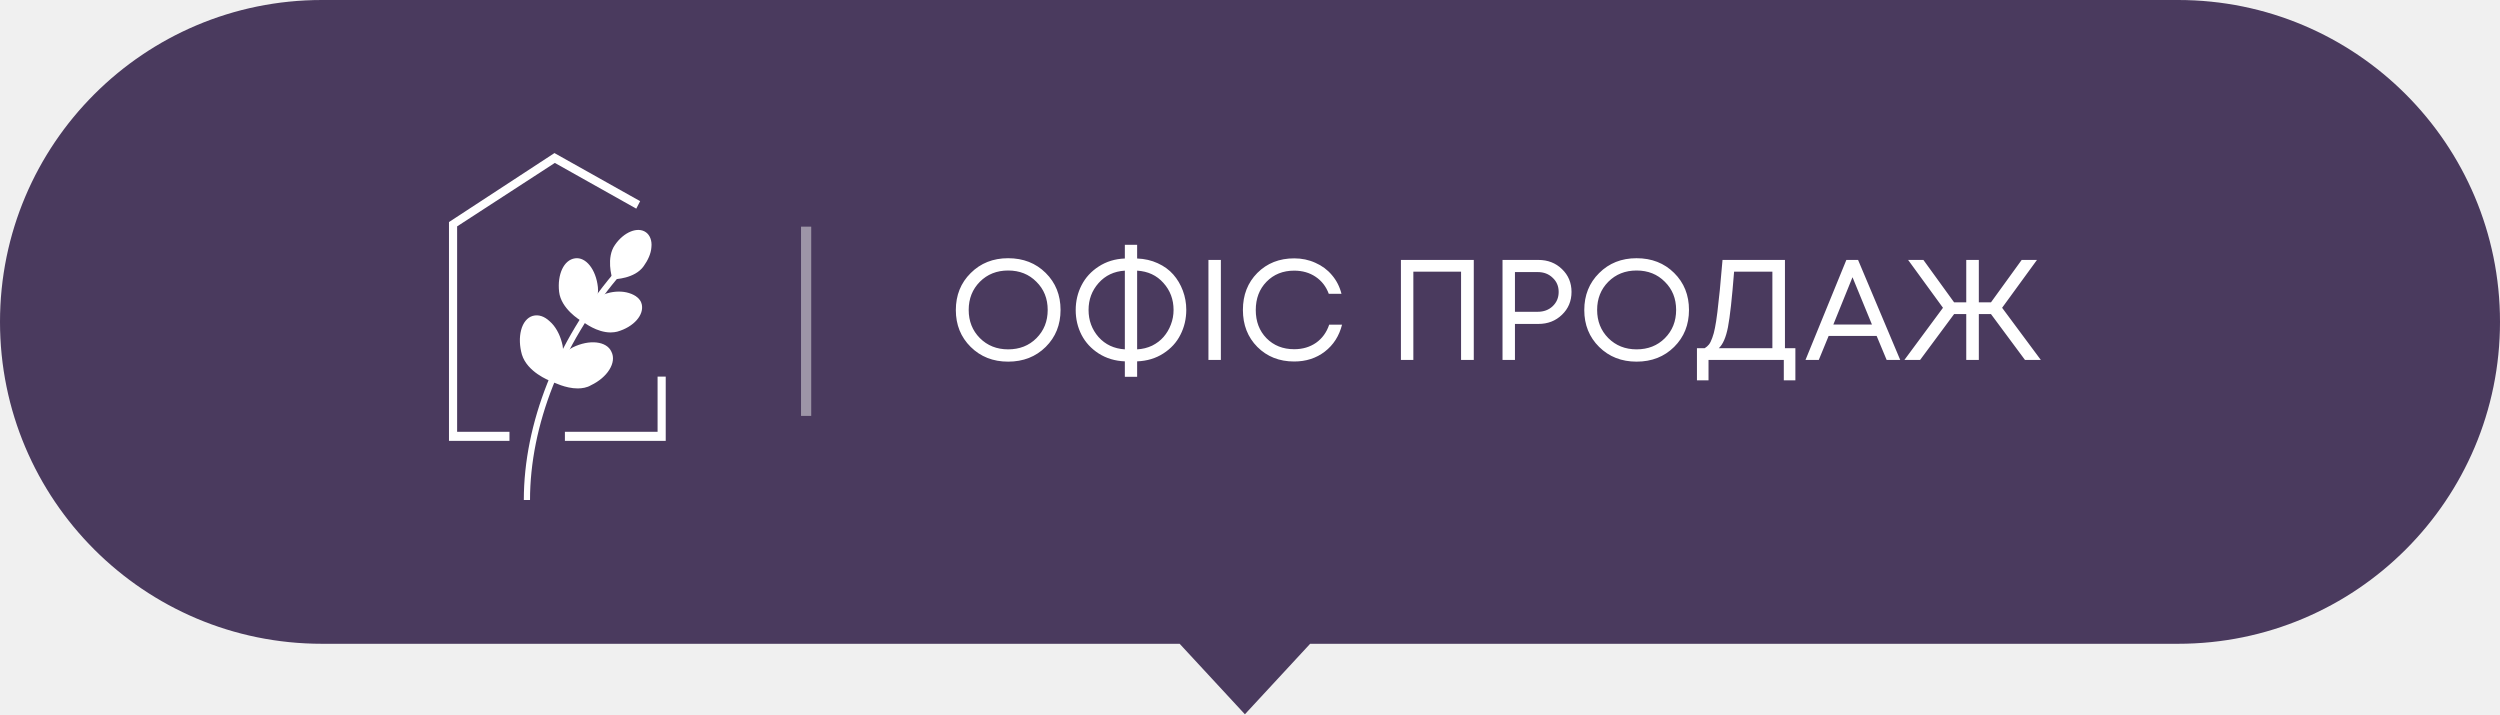
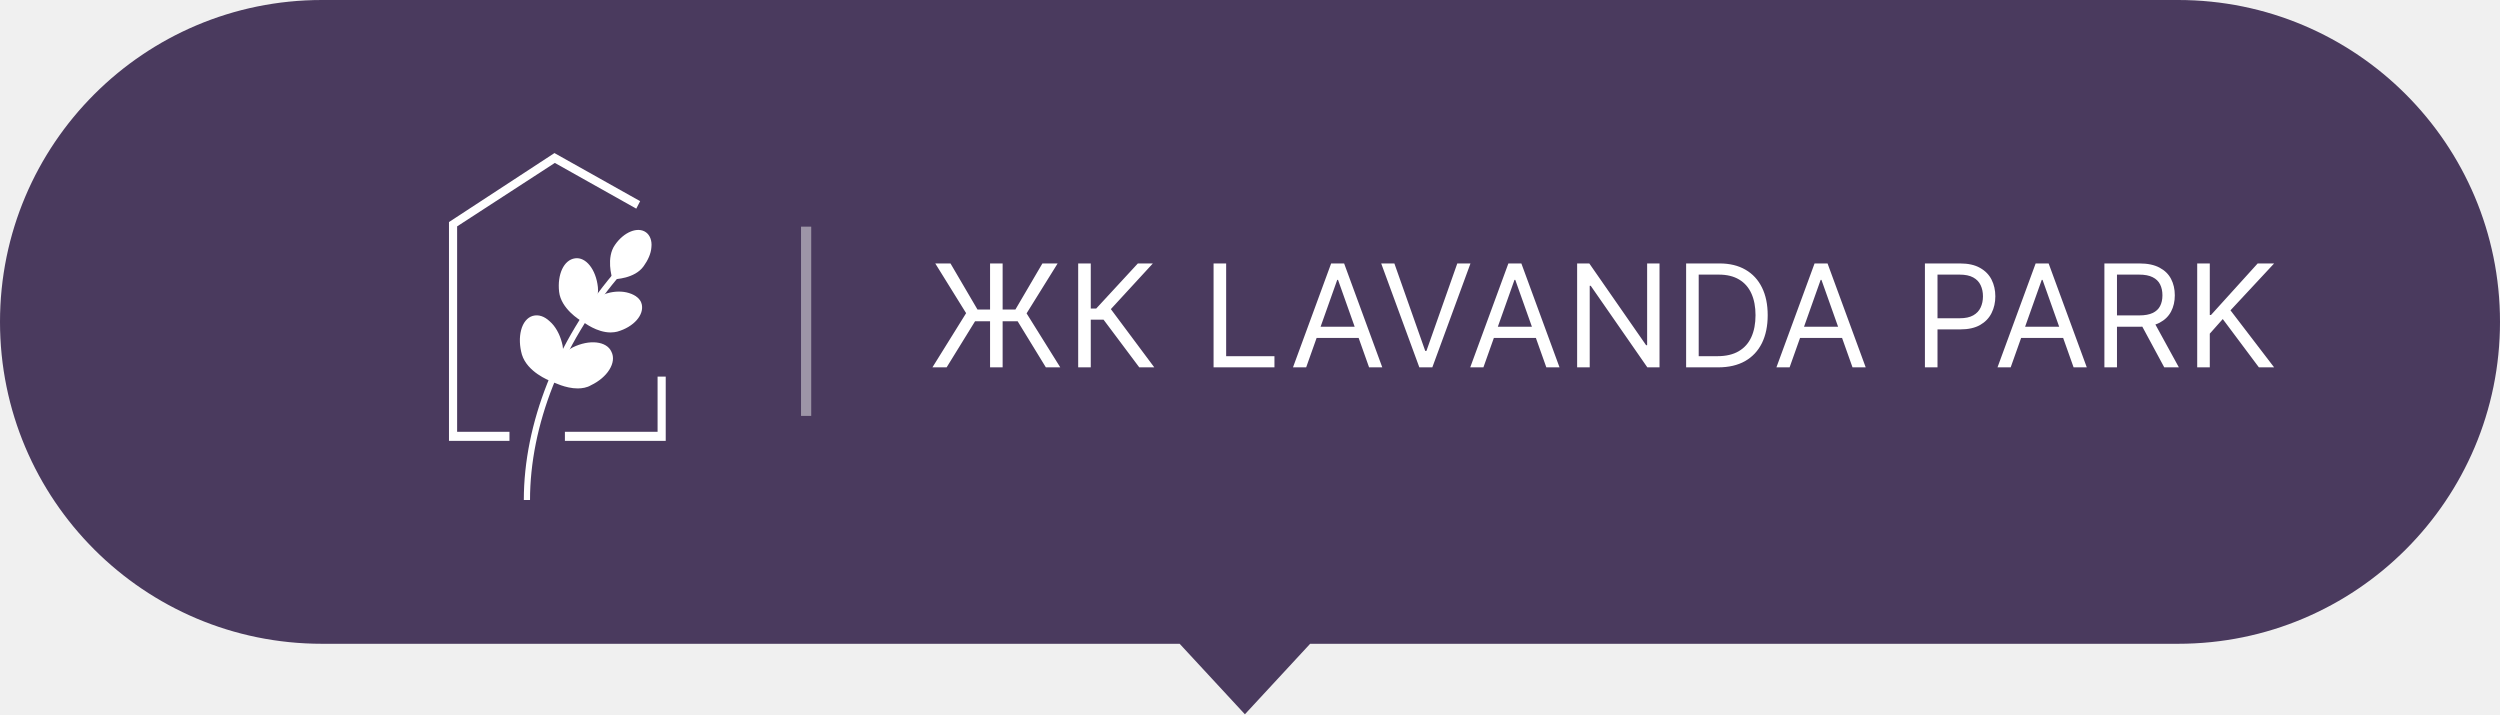
<svg xmlns="http://www.w3.org/2000/svg" width="245" height="70" viewBox="0 0 245 70" fill="none">
  <path d="M245 31.546C245 14.123 230.877 0 213.455 0H31.546C14.123 0 0 14.123 0 31.546V31.546C0 48.968 14.123 63.091 31.546 63.091H115.606L122 70L128.394 63.091H213.455C230.877 63.091 245 48.968 245 31.546V31.546Z" fill="#4A3A5E" />
-   <path d="M102.478 33.999C101.507 34.96 100.28 35.441 98.796 35.441C97.321 35.441 96.099 34.96 95.128 33.999C94.157 33.037 93.672 31.833 93.672 30.387C93.672 28.931 94.157 27.722 95.128 26.761C96.099 25.79 97.321 25.305 98.796 25.305C100.28 25.305 101.507 25.785 102.478 26.747C103.449 27.708 103.934 28.917 103.934 30.373C103.934 31.829 103.449 33.037 102.478 33.999ZM96.024 33.131C96.761 33.868 97.685 34.237 98.796 34.237C99.916 34.237 100.84 33.873 101.568 33.145C102.305 32.407 102.674 31.483 102.674 30.373C102.674 29.262 102.305 28.343 101.568 27.615C100.84 26.877 99.916 26.509 98.796 26.509C97.685 26.509 96.761 26.877 96.024 27.615C95.296 28.352 94.932 29.271 94.932 30.373C94.932 31.474 95.296 32.393 96.024 33.131ZM116.255 30.359C116.255 31.245 116.064 32.062 115.681 32.809C115.308 33.555 114.748 34.167 114.001 34.643C113.264 35.119 112.41 35.375 111.439 35.413V36.925H110.235V35.413C109.274 35.375 108.42 35.119 107.673 34.643C106.936 34.167 106.376 33.56 105.993 32.823C105.611 32.076 105.419 31.264 105.419 30.387C105.419 29.509 105.611 28.697 105.993 27.951C106.376 27.204 106.936 26.593 107.673 26.117C108.42 25.631 109.274 25.37 110.235 25.333V23.989H111.439V25.333C112.177 25.361 112.849 25.515 113.455 25.795C114.071 26.075 114.58 26.443 114.981 26.901C115.383 27.358 115.695 27.885 115.919 28.483C116.143 29.08 116.255 29.705 116.255 30.359ZM111.439 34.237C111.971 34.209 112.461 34.087 112.909 33.873C113.357 33.649 113.731 33.364 114.029 33.019C114.337 32.664 114.575 32.263 114.743 31.815C114.921 31.357 115.009 30.877 115.009 30.373C115.009 29.346 114.678 28.464 114.015 27.727C113.362 26.989 112.503 26.588 111.439 26.523V34.237ZM106.679 30.373C106.679 31.399 107.006 32.286 107.659 33.033C108.322 33.77 109.181 34.171 110.235 34.237V26.523C109.181 26.588 108.322 26.994 107.659 27.741C107.006 28.478 106.679 29.355 106.679 30.373ZM118.427 35.273V25.473H119.645V35.273H118.427ZM126.831 35.427C125.375 35.427 124.171 34.951 123.219 33.999C122.276 33.047 121.805 31.838 121.805 30.373C121.805 28.907 122.276 27.699 123.219 26.747C124.171 25.795 125.375 25.319 126.831 25.319C127.578 25.319 128.268 25.463 128.903 25.753C129.547 26.033 130.088 26.434 130.527 26.957C130.975 27.479 131.288 28.091 131.465 28.791H130.219C129.958 28.081 129.528 27.526 128.931 27.125C128.334 26.723 127.634 26.523 126.831 26.523C125.73 26.523 124.824 26.887 124.115 27.615C123.415 28.333 123.065 29.257 123.065 30.387C123.065 31.507 123.415 32.426 124.115 33.145C124.824 33.863 125.73 34.223 126.831 34.223C127.652 34.223 128.366 34.013 128.973 33.593C129.58 33.163 130.009 32.571 130.261 31.815H131.521C131.241 32.925 130.676 33.807 129.827 34.461C128.987 35.105 127.988 35.427 126.831 35.427ZM137.29 25.473H144.43V35.273H143.184V26.621H138.508V35.273H137.29V25.473ZM150.761 25.473C151.685 25.473 152.455 25.771 153.071 26.369C153.696 26.966 154.009 27.713 154.009 28.609C154.009 29.505 153.696 30.251 153.071 30.849C152.455 31.446 151.685 31.745 150.761 31.745H148.465V35.273H147.247V25.473H150.761ZM150.691 30.555C151.288 30.555 151.778 30.373 152.161 30.009C152.553 29.635 152.749 29.169 152.749 28.609C152.749 28.049 152.553 27.587 152.161 27.223C151.778 26.849 151.288 26.663 150.691 26.663H148.465V30.555H150.691ZM164.065 33.999C163.095 34.96 161.867 35.441 160.383 35.441C158.909 35.441 157.686 34.96 156.715 33.999C155.745 33.037 155.259 31.833 155.259 30.387C155.259 28.931 155.745 27.722 156.715 26.761C157.686 25.79 158.909 25.305 160.383 25.305C161.867 25.305 163.095 25.785 164.065 26.747C165.036 27.708 165.521 28.917 165.521 30.373C165.521 31.829 165.036 33.037 164.065 33.999ZM157.611 33.131C158.349 33.868 159.273 34.237 160.383 34.237C161.503 34.237 162.427 33.873 163.155 33.145C163.893 32.407 164.261 31.483 164.261 30.373C164.261 29.262 163.893 28.343 163.155 27.615C162.427 26.877 161.503 26.509 160.383 26.509C159.273 26.509 158.349 26.877 157.611 27.615C156.883 28.352 156.519 29.271 156.519 30.373C156.519 31.474 156.883 32.393 157.611 33.131ZM174.925 34.125H175.947V37.275H174.813V35.273H167.435V37.275H166.301V34.125H167.057C167.225 34.022 167.365 33.901 167.477 33.761C167.589 33.621 167.697 33.406 167.799 33.117C167.911 32.818 168 32.491 168.065 32.137C168.14 31.782 168.219 31.269 168.303 30.597C168.387 29.915 168.467 29.197 168.541 28.441C168.616 27.685 168.705 26.695 168.807 25.473H174.925V34.125ZM169.941 26.621C169.736 29.243 169.535 31.059 169.339 32.067C169.143 33.065 168.845 33.751 168.443 34.125H173.693V26.621H169.941ZM184.891 35.273L183.911 32.921H179.207L178.241 35.273H176.939L180.943 25.473H182.091L186.221 35.273H184.891ZM181.545 27.167L179.669 31.801H183.449L181.545 27.167ZM198.447 35.273L195.115 30.779H193.925V35.273H192.693V30.779H191.503L188.171 35.273H186.631L190.411 30.163L186.995 25.473H188.493L191.503 29.631H192.693V25.473H193.925V29.631H195.115L198.125 25.473H199.623L196.207 30.163L200.001 35.273H198.447Z" fill="white" />
  <path d="M79 40.758L79 22.212" stroke="#F0F0F0" stroke-opacity="0.5" />
  <path d="M65.241 43.205H55.361V42.316H64.443V36.907H65.241V43.205Z" fill="white" />
  <path d="M49.928 43.205H44V21.761L54.336 15L62.734 19.714L62.354 20.448L54.374 15.966L44.798 22.186V42.316H49.928V43.205Z" fill="white" />
  <path d="M51.942 49H51.334C51.334 41.505 54.526 33.468 60.074 26.861L60.53 27.248C55.058 33.777 51.942 41.698 51.942 49Z" fill="white" />
  <path d="M62.962 26.011C62.126 27.209 60.188 27.209 60.188 27.209C60.188 27.209 59.58 25.355 60.416 24.157C61.252 22.959 62.468 22.457 63.19 22.959C63.874 23.5 63.798 24.814 62.962 26.011Z" fill="white" />
-   <path d="M60.037 27.402L59.999 27.248C59.961 27.171 59.391 25.239 60.265 24.002C61.139 22.727 62.507 22.186 63.305 22.766C63.685 23.036 63.913 23.577 63.837 24.234C63.799 24.852 63.495 25.509 63.077 26.089C62.203 27.325 60.227 27.364 60.151 27.364H60.037V27.402ZM62.583 22.959C61.975 22.959 61.177 23.423 60.607 24.234C59.999 25.123 60.227 26.475 60.379 26.939C60.835 26.9 62.203 26.745 62.811 25.857C63.191 25.316 63.419 24.698 63.457 24.195C63.495 23.732 63.381 23.307 63.077 23.114C62.963 22.998 62.773 22.959 62.583 22.959Z" fill="white" />
+   <path d="M60.037 27.402L59.999 27.248C59.961 27.17 59.391 25.238 60.265 24.002C61.139 22.727 62.507 22.186 63.305 22.766C63.685 23.036 63.913 23.577 63.837 24.234C63.799 24.852 63.495 25.509 63.077 26.088C62.203 27.325 60.227 27.363 60.151 27.363H60.037V27.402ZM62.583 22.959C61.975 22.959 61.177 23.423 60.607 24.234C59.999 25.123 60.227 26.475 60.379 26.939C60.835 26.9 62.203 26.745 62.811 25.857C63.191 25.316 63.419 24.698 63.457 24.195C63.495 23.732 63.381 23.307 63.077 23.113C62.963 22.998 62.773 22.959 62.583 22.959Z" fill="white" />
  <path d="M57.833 37.525C56.351 38.298 54.299 37.177 54.299 37.177C54.299 37.177 54.717 34.898 56.237 34.125C57.757 33.352 59.315 33.545 59.771 34.473C60.227 35.4 59.353 36.752 57.833 37.525Z" fill="white" />
-   <path d="M56.615 38.066C55.399 38.066 54.259 37.448 54.183 37.448L54.031 37.409L54.069 37.254C54.069 37.177 54.525 34.859 56.121 34.048C57.755 33.236 59.465 33.429 59.921 34.473C60.453 35.516 59.541 36.984 57.907 37.757C57.527 37.989 57.033 38.066 56.615 38.066ZM54.525 37.139C54.981 37.37 56.539 37.989 57.755 37.409C59.161 36.752 59.997 35.438 59.579 34.627C59.199 33.816 57.717 33.739 56.311 34.395C55.133 34.975 54.639 36.598 54.525 37.139Z" fill="white" />
-   <path d="M54.868 33.584C55.324 35.207 53.918 37.061 53.918 37.061C53.918 37.061 51.752 36.25 51.296 34.627C50.84 33.005 51.258 31.421 52.246 31.15C53.196 30.88 54.412 31.961 54.868 33.584Z" fill="white" />
+   <path d="M56.615 38.066C55.399 38.066 54.259 37.448 54.183 37.448L54.031 37.409L54.069 37.255C54.069 37.177 54.525 34.859 56.121 34.048C57.755 33.236 59.465 33.429 59.921 34.473C60.453 35.516 59.541 36.984 57.907 37.757C57.527 37.989 57.033 38.066 56.615 38.066ZM54.525 37.139C54.981 37.37 56.539 37.989 57.755 37.409C59.161 36.752 59.997 35.439 59.579 34.627C59.199 33.816 57.717 33.739 56.311 34.395C55.133 34.975 54.639 36.598 54.525 37.139Z" fill="white" />
+   <path d="M54.868 33.584C55.324 35.207 53.918 37.061 53.918 37.061C53.918 37.061 51.752 36.25 51.296 34.627C50.84 33.005 51.258 31.42 52.246 31.15C53.196 30.88 54.412 31.961 54.868 33.584Z" fill="white" />
  <path d="M54.071 37.37L53.919 37.332C53.843 37.293 51.677 36.482 51.145 34.743C50.917 33.932 50.879 33.082 51.069 32.348C51.259 31.614 51.677 31.111 52.209 30.957C52.779 30.802 53.349 30.995 53.881 31.498C54.413 31.961 54.831 32.695 55.059 33.545C55.591 35.245 54.185 37.139 54.109 37.216L54.071 37.37ZM52.627 31.343C52.551 31.343 52.437 31.343 52.361 31.382C51.943 31.536 51.639 31.923 51.525 32.464C51.373 33.082 51.373 33.855 51.601 34.627C51.981 35.902 53.463 36.675 53.957 36.868C54.223 36.443 55.135 34.975 54.755 33.661C54.527 32.889 54.147 32.232 53.691 31.807C53.273 31.498 52.969 31.343 52.627 31.343Z" fill="white" />
-   <path d="M60.569 32.232C59.049 32.657 57.377 31.343 57.377 31.343C57.377 31.343 58.137 29.295 59.619 28.87C61.101 28.445 62.545 28.832 62.811 29.759C63.077 30.686 62.013 31.807 60.569 32.232Z" fill="white" />
+   <path d="M60.569 32.232C59.049 32.657 57.377 31.343 57.377 31.343C57.377 31.343 58.137 29.296 59.619 28.87C61.101 28.445 62.545 28.832 62.811 29.759C63.077 30.686 62.013 31.807 60.569 32.232Z" fill="white" />
  <path d="M59.845 32.58C58.477 32.58 57.261 31.614 57.185 31.575L57.033 31.498L57.071 31.343C57.109 31.266 57.869 29.18 59.465 28.755C60.225 28.523 61.023 28.523 61.631 28.716C62.277 28.909 62.771 29.295 62.885 29.798C63.151 30.841 62.125 32.039 60.491 32.502C60.339 32.541 60.073 32.58 59.845 32.58ZM57.565 31.343C57.983 31.614 59.313 32.425 60.415 32.116C61.783 31.73 62.771 30.686 62.543 29.914C62.467 29.527 62.087 29.257 61.555 29.102C60.985 28.948 60.301 28.948 59.579 29.141C58.439 29.489 57.793 30.88 57.565 31.343Z" fill="white" />
  <path d="M58.401 28.214C58.591 29.798 57.033 31.266 57.033 31.266C57.033 31.266 55.209 30.184 55.019 28.6C54.829 27.016 55.437 25.625 56.387 25.548C57.337 25.432 58.249 26.63 58.401 28.214Z" fill="white" />
-   <path d="M57.073 31.498L56.921 31.42C56.845 31.382 54.983 30.261 54.793 28.6C54.603 26.9 55.249 25.47 56.351 25.316C57.415 25.161 58.403 26.398 58.593 28.136C58.783 29.798 57.225 31.266 57.149 31.382L57.073 31.498ZM56.541 25.741H56.465C55.667 25.818 55.097 27.132 55.249 28.561C55.401 29.759 56.617 30.725 57.035 30.995C57.377 30.609 58.403 29.488 58.251 28.213C58.061 26.823 57.339 25.741 56.541 25.741Z" fill="white" />
+   <path d="M57.073 31.498L56.921 31.42C56.845 31.382 54.983 30.261 54.793 28.6C54.603 26.9 55.249 25.47 56.351 25.316C57.415 25.161 58.403 26.398 58.593 28.136C58.783 29.798 57.225 31.266 57.149 31.382L57.073 31.498ZM56.541 25.741H56.465C55.667 25.818 55.097 27.132 55.249 28.561C55.401 29.759 56.617 30.725 57.035 30.995C57.377 30.609 58.403 29.489 58.251 28.214C58.061 26.823 57.339 25.741 56.541 25.741Z" fill="white" />
+   <path d="M98.258 25.818V36H97.026V25.818H98.258ZM91.378 36L94.679 30.69L91.656 25.818H93.148L95.793 30.332H99.511L102.156 25.818H103.648L100.605 30.71L103.906 36H102.494L99.73 31.486H95.554L92.77 36H91.378ZM111.648 36L108.148 31.327H106.895V36H105.662V25.818H106.895V30.233H107.432L111.509 25.818H112.98L108.864 30.293L113.119 36H111.648ZM118.93 36V25.818H120.163V34.906H124.896V36H118.93ZM128.005 36H126.713L130.452 25.818H131.724L135.463 36H134.17L131.128 27.429H131.048L128.005 36ZM128.483 32.023H133.693V33.117H128.483V32.023ZM136.649 25.818L139.672 34.389H139.791L142.814 25.818H144.107L140.368 36H139.095L135.357 25.818H136.649ZM145.375 36H144.083L147.821 25.818H149.094L152.833 36H151.54L148.497 27.429H148.418L145.375 36ZM145.853 32.023H151.063V33.117H145.853V32.023ZM162.633 25.818V36H161.439L155.891 28.006H155.792V36H154.559V25.818H155.752L161.32 33.832H161.419V25.818H162.633ZM168.382 36H165.24V25.818H168.521C169.509 25.818 170.354 26.022 171.056 26.43C171.759 26.834 172.298 27.416 172.672 28.175C173.047 28.93 173.234 29.835 173.234 30.889C173.234 31.95 173.045 32.863 172.667 33.629C172.289 34.391 171.739 34.977 171.017 35.389C170.294 35.796 169.416 36 168.382 36ZM166.473 34.906H168.302C169.144 34.906 169.842 34.744 170.395 34.419C170.949 34.094 171.361 33.632 171.633 33.032C171.905 32.432 172.041 31.718 172.041 30.889C172.041 30.067 171.907 29.36 171.638 28.766C171.37 28.17 170.969 27.712 170.435 27.394C169.901 27.073 169.237 26.912 168.441 26.912H166.473V34.906ZM175.381 36H174.089L177.827 25.818H179.1L182.839 36H181.546L178.503 27.429H178.424L175.381 36ZM175.859 32.023H181.069V33.117H175.859V32.023ZM188.642 36V25.818H192.082C192.881 25.818 193.534 25.962 194.041 26.251C194.552 26.536 194.93 26.922 195.175 27.409C195.42 27.896 195.543 28.44 195.543 29.04C195.543 29.64 195.42 30.185 195.175 30.675C194.933 31.166 194.558 31.557 194.051 31.849C193.544 32.137 192.894 32.281 192.102 32.281H189.636V31.188H192.063C192.609 31.188 193.049 31.093 193.38 30.904C193.711 30.715 193.952 30.46 194.101 30.139C194.253 29.814 194.33 29.447 194.33 29.04C194.33 28.632 194.253 28.267 194.101 27.946C193.952 27.625 193.71 27.373 193.375 27.19C193.04 27.005 192.596 26.912 192.043 26.912H189.875V36H188.642ZM197.047 36H195.755L199.493 25.818H200.766L204.505 36H203.212L200.17 27.429H200.09L197.047 36ZM197.525 32.023H202.735V33.117H197.525V32.023ZM206.231 36V25.818H209.671C210.466 25.818 211.119 25.954 211.63 26.226C212.14 26.494 212.518 26.864 212.763 27.334C213.009 27.805 213.131 28.34 213.131 28.94C213.131 29.54 213.009 30.072 212.763 30.536C212.518 31 212.142 31.365 211.635 31.63C211.128 31.892 210.48 32.023 209.691 32.023H206.907V30.909H209.651C210.195 30.909 210.632 30.829 210.964 30.671C211.298 30.511 211.54 30.286 211.689 29.994C211.842 29.699 211.918 29.348 211.918 28.94C211.918 28.533 211.842 28.176 211.689 27.871C211.537 27.567 211.293 27.331 210.959 27.166C210.624 26.996 210.181 26.912 209.631 26.912H207.464V36H206.231ZM211.023 31.426L213.529 36H212.097L209.631 31.426H211.023ZM215.326 36V25.818H216.559V30.869H216.678L221.252 25.818H222.863L218.587 30.412L222.863 36H221.371L217.831 31.267L216.559 32.699V36H215.326Z" fill="white" />
</svg>
